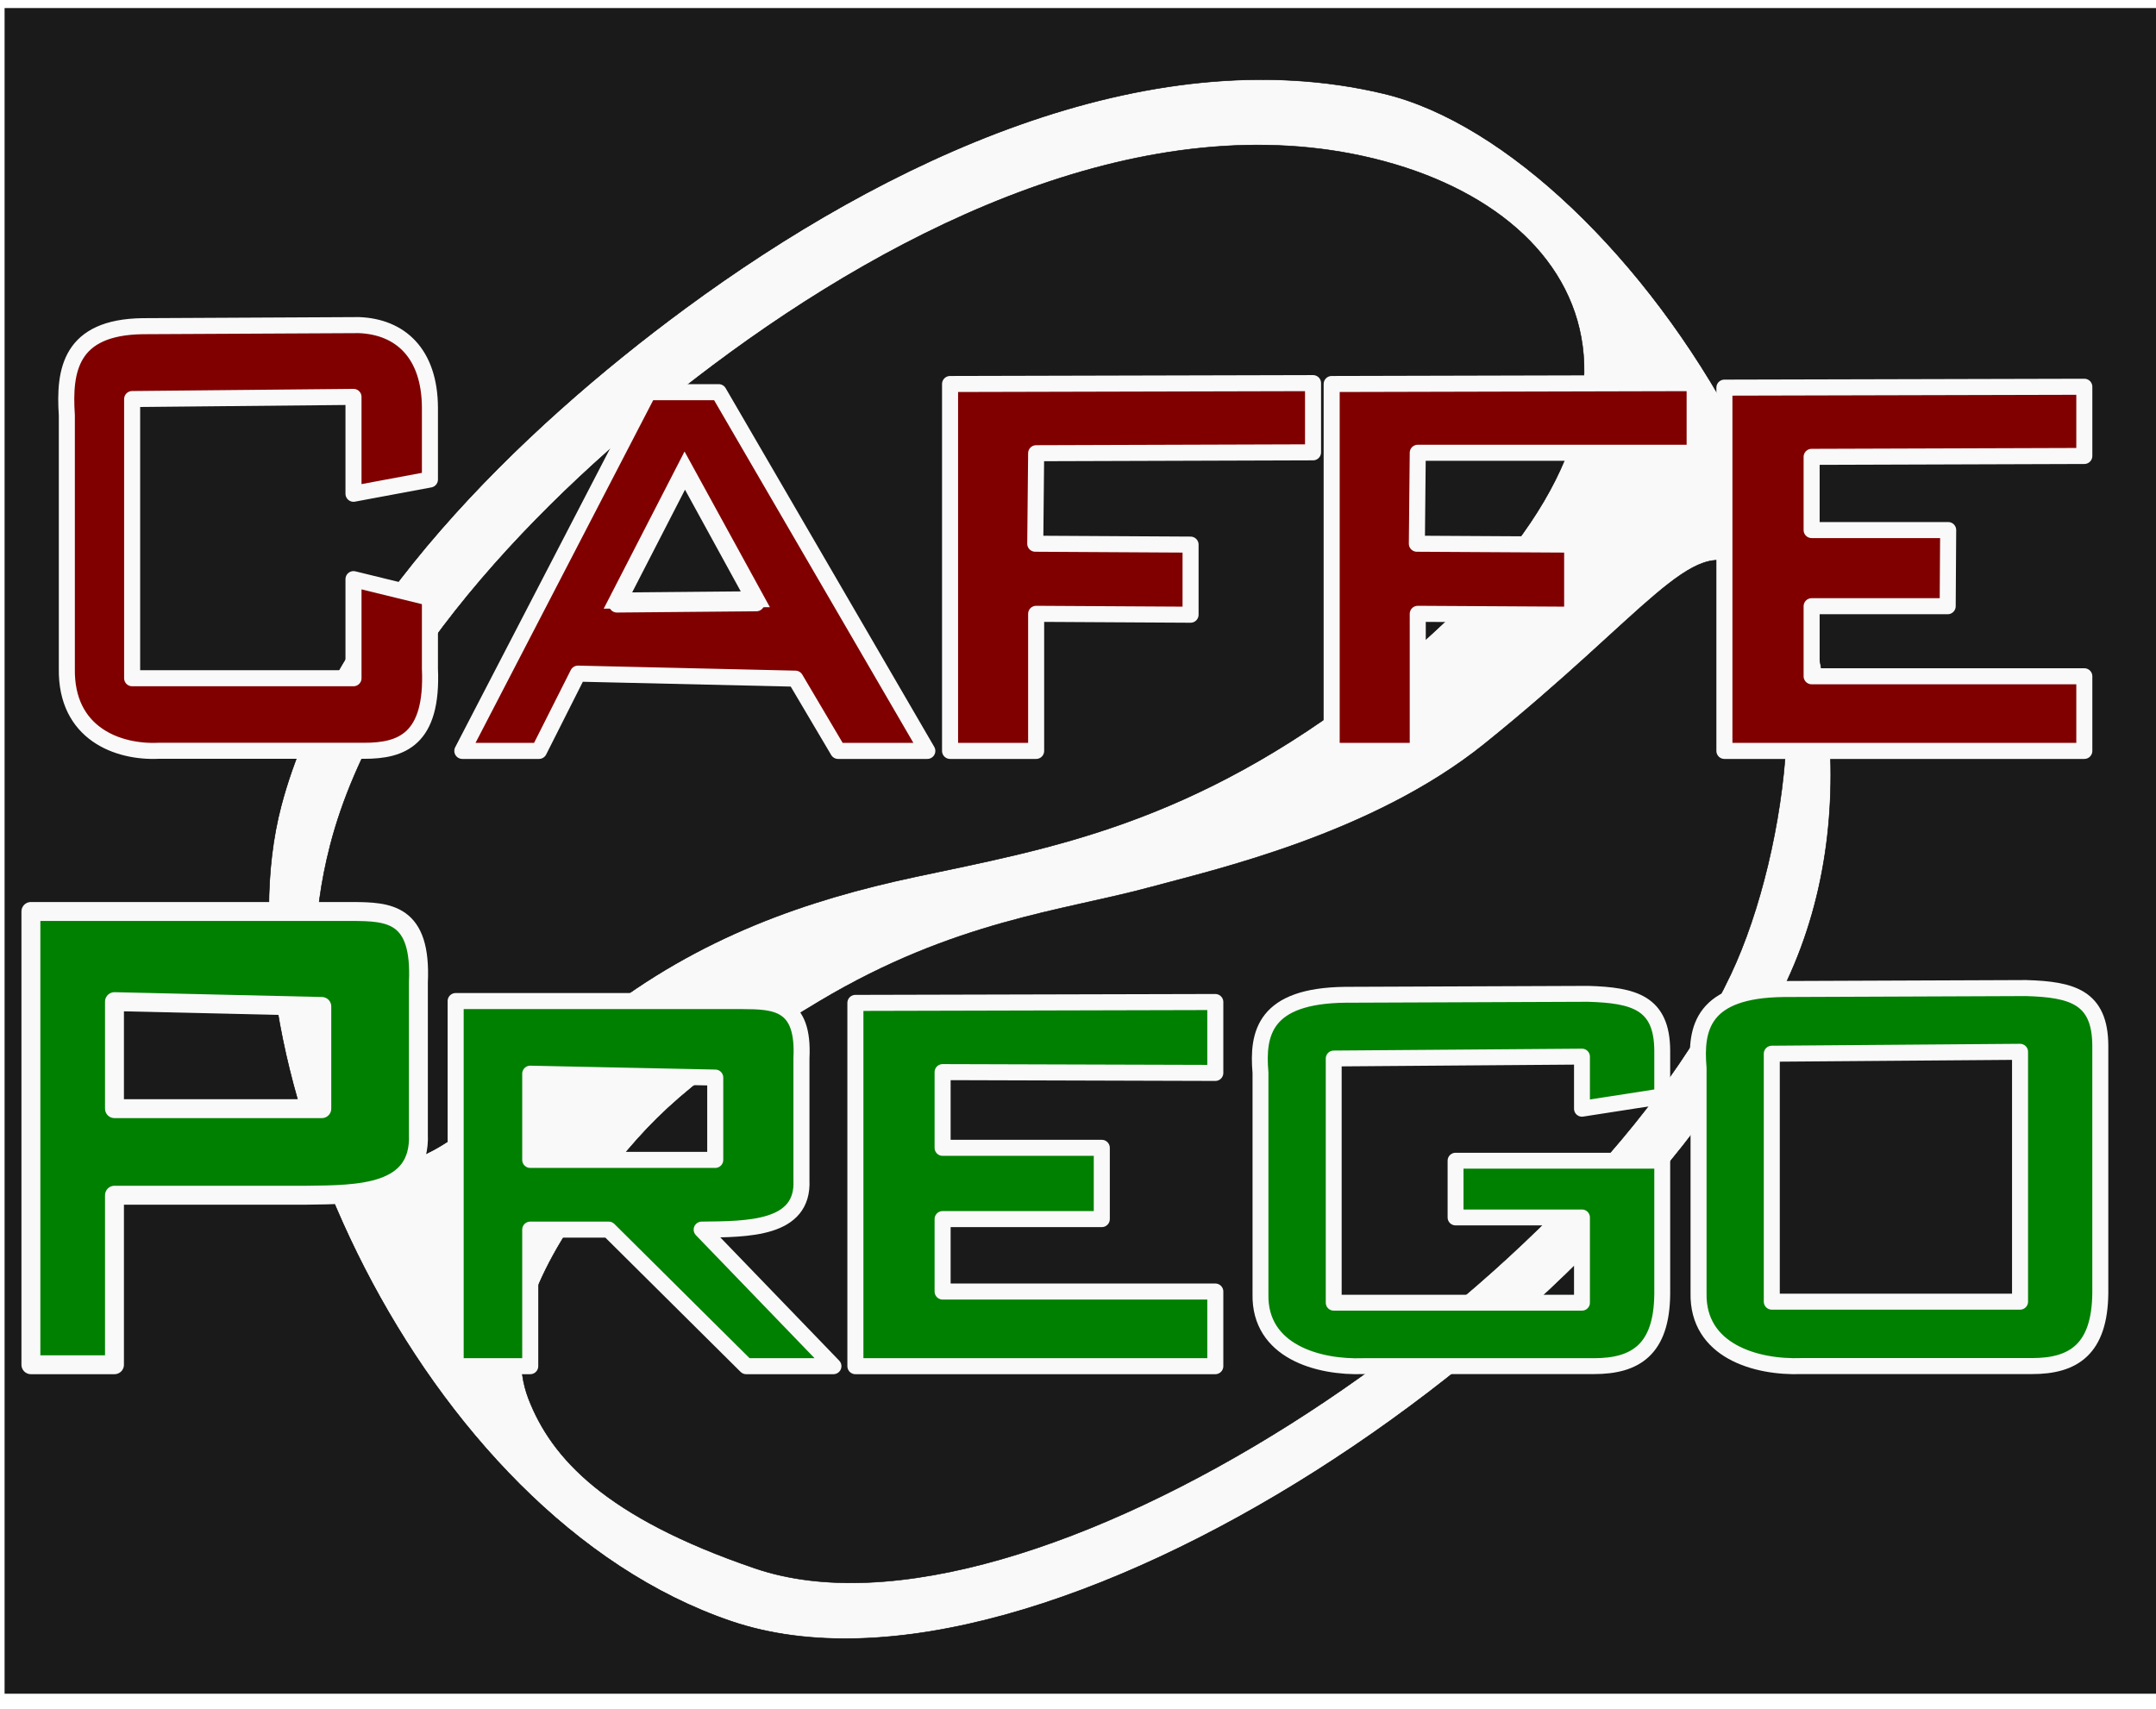
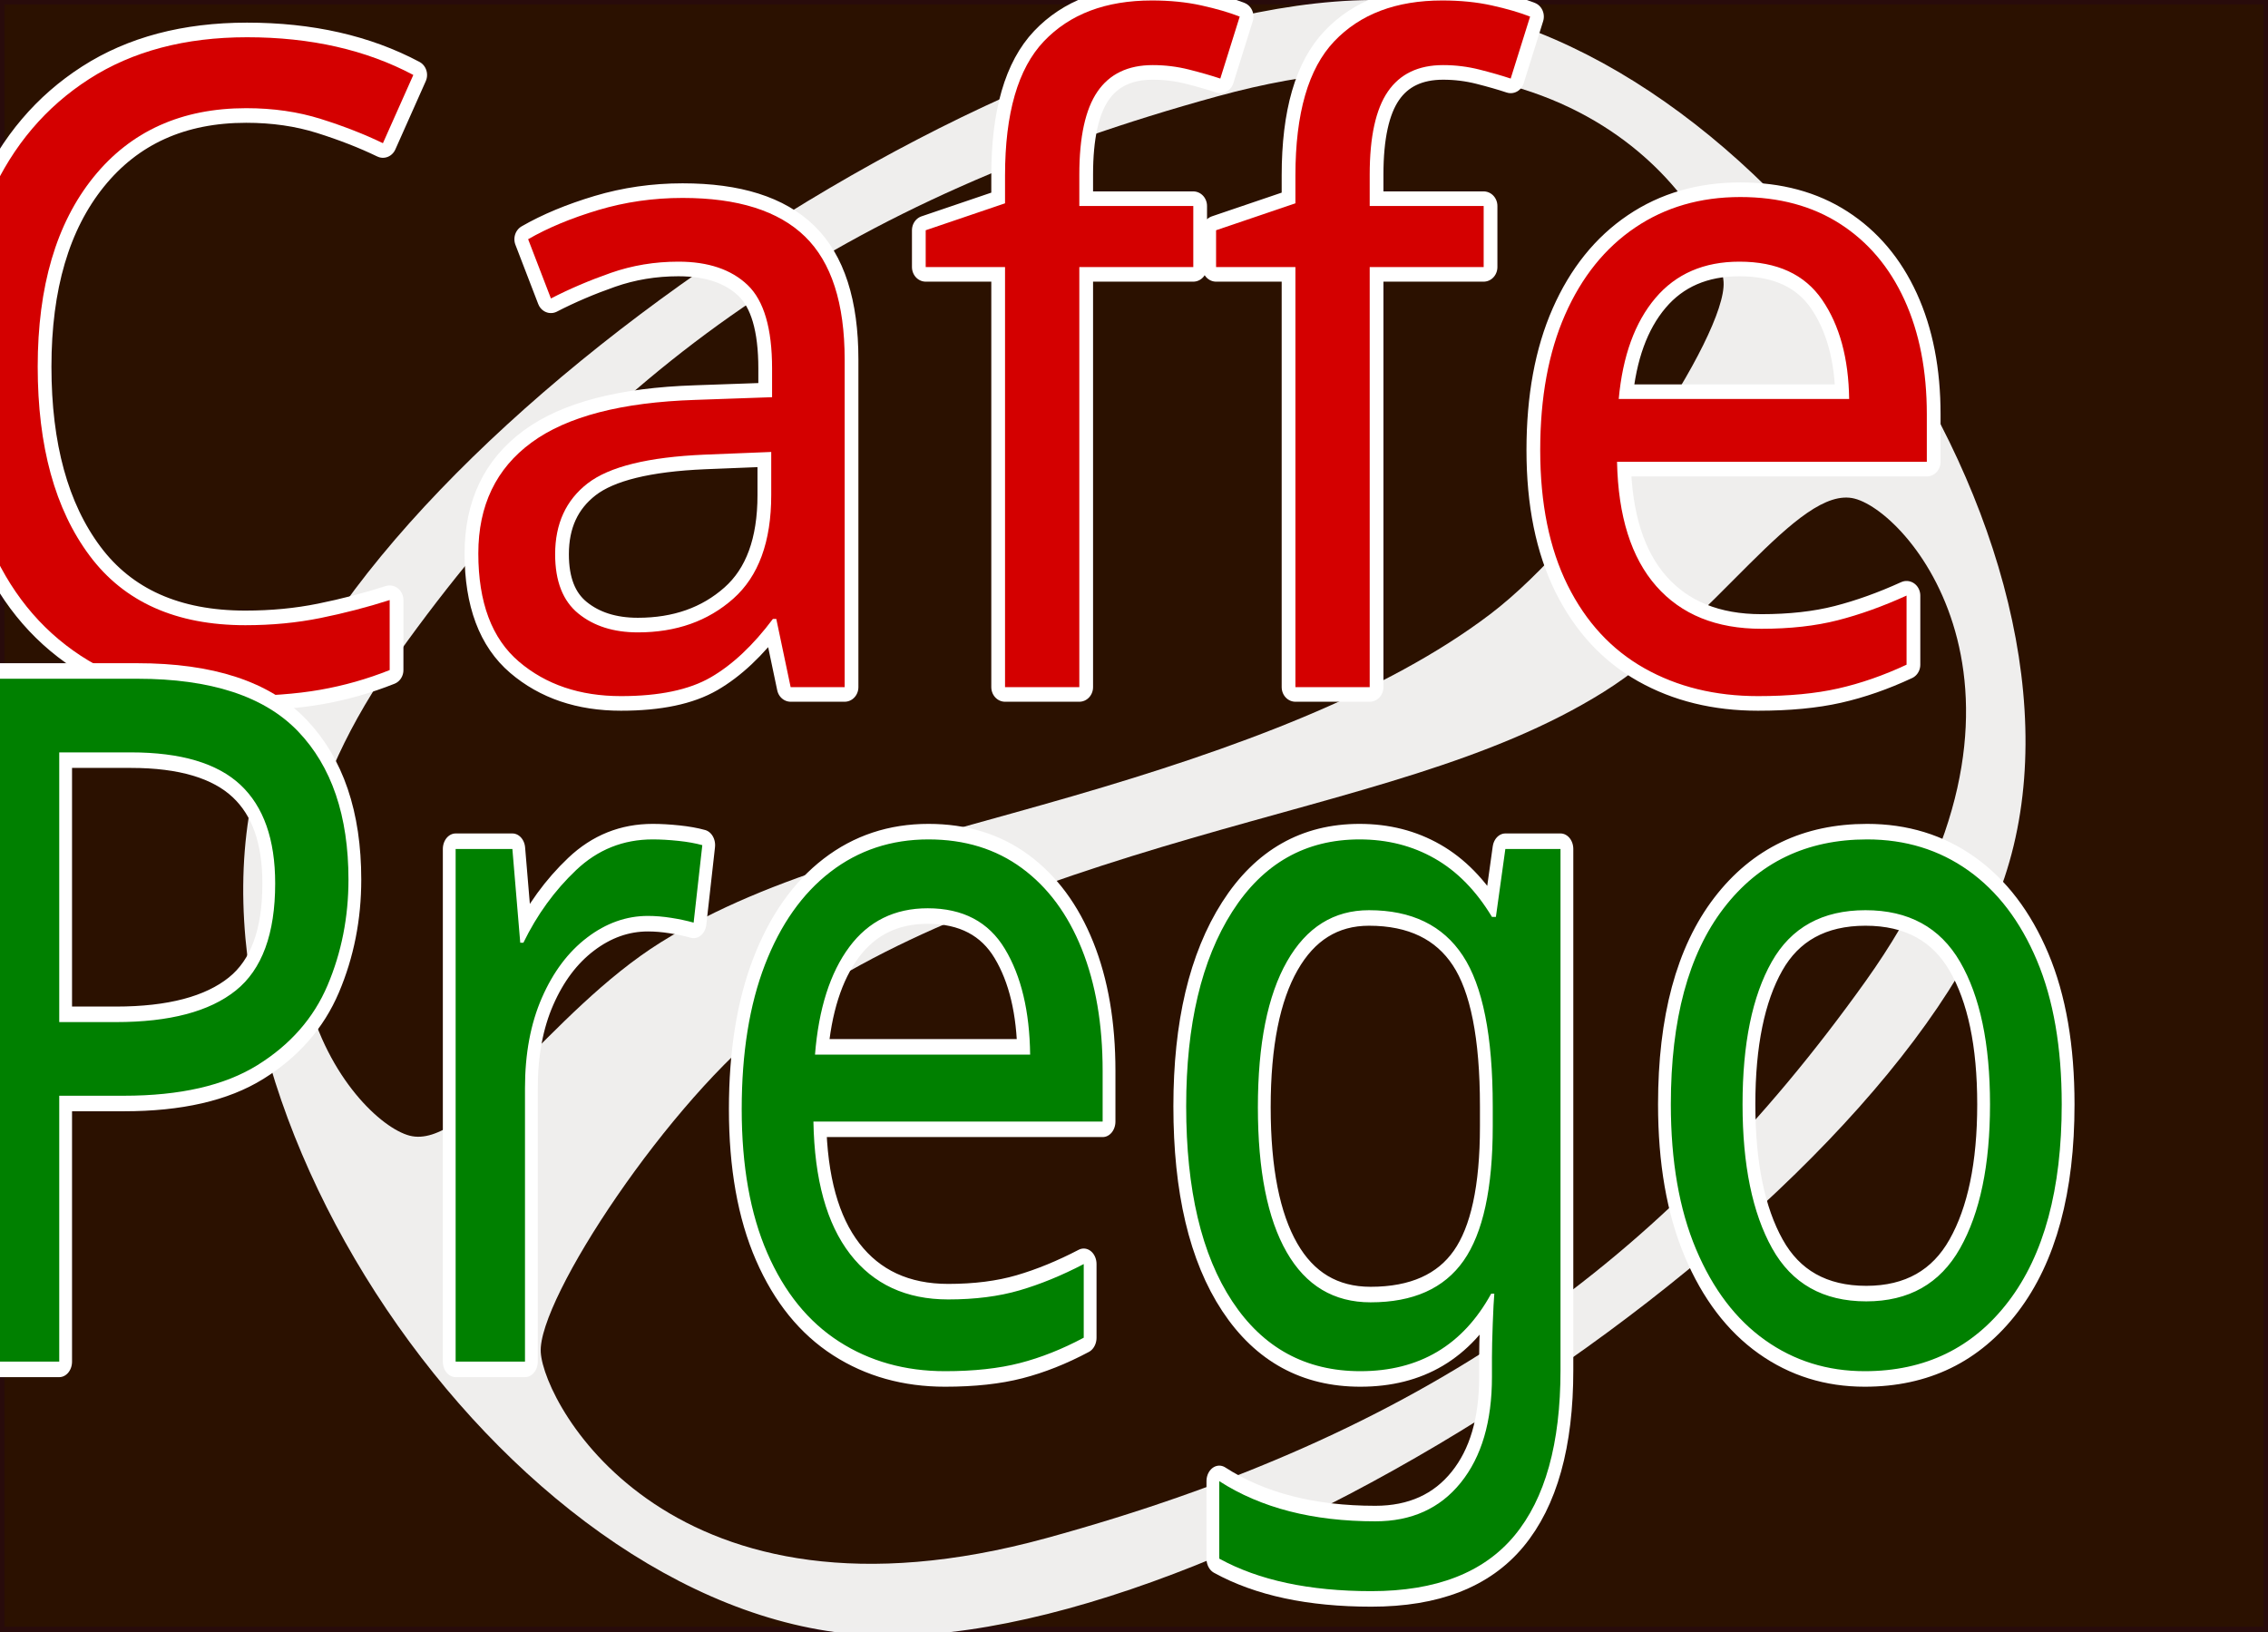
- <svg xmlns="http://www.w3.org/2000/svg" viewBox="0 0 4032 3196" height="3196" width="4032" id="svg78" version="1.1">
+ <svg xmlns="http://www.w3.org/2000/svg" xmlns:xlink="http://www.w3.org/1999/xlink" viewBox="0 0 1745.496 1255.374" height="1255.374" width="1745.496" id="svg78" version="1.1">
+   <defs id="defs903">
+     <style id="style901" type="text/css">
+     @font-face {
+     font-family: 'BankGothic';
+     src: url('BankGothic.woff2') format('woff2'),
+         url('BankGothic.woff') format('woff');
+     font-weight: normal;
+     font-style: normal;
+ }
+   </style>
+   </defs>
+   <style id="style881">
+ .measure-arrow
+ {
+ }
+ .measure-label
+ {
+ 
+ }
+ .measure-line
+ {
+ }</style>
  <defs id="defs82">
    </defs>
-   <g style="display:inline" id="g86">
-     <rect y="0" x="-6.441" height="3183.013" width="4083.328" id="rect1289" style="fill:#1a1a1a;fill-opacity:1;stroke:#ffffff;stroke-width:30;stroke-linejoin:round;stroke-miterlimit:4;stroke-dasharray:none;stroke-opacity:1;paint-order:markers fill stroke" />
+   <g transform="translate(-1348.028,-977.6113)" style="display:inline" id="g86">
+     <rect y="977.611" x="1348.028" height="1255.374" width="1745.496" id="rect1664" style="fill:#2b1100;stroke:#280b0b;stroke-width:6.744;stroke-linecap:square;stroke-linejoin:round;stroke-opacity:1;paint-order:markers fill stroke" />
  </g>
-   <g id="layer2" />
-   <g id="layer1">
-     <path id="path90" d="M 2588.351,175.283 C 3041.55,283.942 3644.948,1184.207 3342.069,1834.633 3039.191,2485.058 1950.705,3231.003 1367.21,3032.402 783.716,2833.801 402.594,1976.231 525.85,1507.437 620.772,1146.409 973.404,803.494 1282.049,576.368 1653.13,303.297 2142.165,68.307 2588.351,175.283 Z" style="display:inline;fill:#f9f9f9;stroke:#000000;stroke-width:1px;stroke-linecap:butt;stroke-linejoin:miter;stroke-opacity:1" />
-     <path style="display:inline;fill:#1a1a1a;stroke:#000000;stroke-width:0.916px;stroke-linecap:butt;stroke-linejoin:miter;stroke-opacity:1" d="m 2149.872,1659.819 c 120.337,-32.656 416.568,-99.645 626.222,-268.397 303.737,-244.48 389.348,-392.011 479.671,-329.134 139.285,96.961 92.366,524.377 -18.986,760.223 -279.222,591.398 -1315.077,1284.81 -1824.968,1110.851 -279.667,-95.414 -380.548,-206.124 -423.392,-317.076 -44.117,-114.248 24.297,-258.561 135.642,-402.996 91.864,-119.166 161.528,-193.383 409.627,-341.253 251.982,-150.185 454.414,-168.318 616.185,-212.218 z" id="path90-1" />
-     <path style="display:inline;fill:#1a1a1a;stroke:#000000;stroke-width:0.955px;stroke-linecap:butt;stroke-linejoin:miter;stroke-opacity:1" d="m 2569.273,296.762 c 428.876,104.764 612.187,502.298 -1.152,981.303 -339.758,265.345 -606.306,308.621 -856.598,362.042 -201.541,43.015 -402.786,111.565 -594.074,261.348 -142.711,111.746 -344.386,343.561 -423.863,249.879 -67.434,-79.487 -146.822,-296.177 -76.119,-570.157 89.827,-348.09 423.533,-678.716 715.614,-897.703 351.164,-263.285 813.953,-489.854 1236.192,-386.711 z" id="path90-4" />
-     <path id="path1016" d="m 661.091,923.556 142.931,-26.67 v -134.372 c -0.453,-102.106 -55.907,-151.553 -132.852,-154.42 l -404.899,2.016 c -134.622,2.045 -147,81.952 -141.272,166.515 V 1250.461 c -2.028,121.908 95.814,157.357 171.507,153.831 h 384.741 c 69.195,0.043 128.685,-20.488 122.774,-153.831 v -132.216 l -142.931,-35.012 v 185.37 H 247.121 V 746.388 l 413.969,-4.031 z" style="display:inline;fill:#800000;fill-opacity:1;stroke:#f9f9f9;stroke-width:30;stroke-linecap:butt;stroke-linejoin:round;stroke-miterlimit:4;stroke-dasharray:none;stroke-opacity:1;paint-order:markers fill stroke" />
-     <path d="m 1153.698,1130.723 126.916,-246.781 133.967,244.43 z m 58.756,-397.2 -347.842,671.01 h 143.367 l 72.859,-144.543 406.6,9.4 79.91,135.143 h 166.871 L 1344.072,733.523 Z" style="display:inline;fill:#800000;stroke:#f9f9f9;stroke-width:30;stroke-linecap:butt;stroke-linejoin:round;stroke-miterlimit:4;stroke-dasharray:none;stroke-opacity:1;paint-order:markers fill stroke" id="path1027-8" />
-     <path id="path1053" d="m 1776.737,1404.533 h 160.989 v -256.421 l 288.785,1.66 v -131.115 l -290.444,-1.66 1.66,-169.288 517.821,-1.66 v -129.455 l -678.81,1.66 z" style="display:inline;fill:#800000;stroke:#f9f9f9;stroke-width:30;stroke-linecap:butt;stroke-linejoin:round;stroke-miterlimit:4;stroke-dasharray:none;stroke-opacity:1" />
-     <path style="display:inline;fill:#800000;stroke:#f9f9f9;stroke-width:30;stroke-linecap:butt;stroke-linejoin:round;stroke-miterlimit:4;stroke-dasharray:none;stroke-opacity:1" d="m 2490.389,1404.533 h 160.989 v -256.421 l 288.785,1.66 v -131.115 l -290.444,-1.66 1.66,-170.117 h 517.821 v -130.285 l -678.81,1.66 z" id="path1053-3" />
-     <path id="path1053-3-4" d="m 3224.866,1404.533 h 673.078 v -139.614 h -509.971 v -131.044 h 254.45 l 0.915,-142.428 h -255.365 v -136.936 l 509.971,-1.66 v -129.455 l -673.078,1.66 z" style="display:inline;fill:#800000;stroke:#f9f9f9;stroke-width:30;stroke-linecap:butt;stroke-linejoin:round;stroke-miterlimit:4;stroke-dasharray:none;stroke-opacity:1" />
-     <path style="display:inline;fill:#008000;stroke:#f9f9f9;stroke-width:30;stroke-linecap:butt;stroke-linejoin:round;stroke-miterlimit:4;stroke-dasharray:none;stroke-opacity:1" d="m 1599.697,2555.338 h 673.078 v -139.614 h -509.971 v -135.508 h 297.693 v -133.277 h -297.693 v -141.624 l 509.971,1.51 v -132.625 l -673.078,1.66 z" id="path1053-3-4-1" />
-     <path d="m 991.61,2008.288 v 161.217 h 345.982 v -153.971 z m -139.48,547.05 v -682.907 h 536.182 c 61.042,0.34 115.862,2.178 110.497,106.874 v 228.239 c 4.381,91.964 -99.974,91.485 -186.577,92.383 L 1558.586,2555.338 H 1395.558 L 1138.336,2299.927 H 991.61 v 255.411 z" style="display:inline;fill:#008000;stroke:#f9f9f9;stroke-width:30;stroke-linecap:butt;stroke-linejoin:round;stroke-miterlimit:4;stroke-dasharray:none;stroke-opacity:1;paint-order:markers fill stroke" id="path1132" />
-     <path id="path1132-8" style="display:inline;fill:#008000;stroke:#f9f9f9;stroke-width:35.384;stroke-linecap:butt;stroke-linejoin:round;stroke-miterlimit:4;stroke-dasharray:none;stroke-opacity:1;paint-order:markers fill stroke" d="m 214.095,1873.509 v 200.143 H 601.797 V 1882.504 Z M 57.796,2552.646 V 1704.85 H 658.633 c 68.403,0.422 129.834,2.704 123.821,132.679 v 283.348 c 4.909,114.169 -112.029,113.575 -209.075,114.689 H 214.095 v 317.08 z" />
-     <path style="display:inline;fill:#008000;fill-opacity:1;stroke:#f9f9f9;stroke-width:29.712;stroke-linecap:butt;stroke-linejoin:round;stroke-miterlimit:4;stroke-dasharray:none;stroke-opacity:1;paint-order:markers fill stroke" d="m 2958.494,2073.829 150.1,-23.326 v -85.709 c -0.507,-89.304 -52.502,-103.388 -138.797,-105.895 l -454.098,1.763 c -150.98,1.789 -164.862,71.677 -158.438,145.637 v 414.426 c -2.275,106.623 107.456,137.628 192.348,134.543 h 431.492 c 77.603,0.037 126.475,-31.175 127.493,-134.543 l 0,-249.707 h -386.507 l 0,106.128 h 236.407 v 159.445 h -464.272 v -456.738 l 464.272,-3.526 z" id="path1016-0" />
-     <path id="path1016-0-9" d="m 3777.744,2434.657 h -464.272 v -463.74 l 464.272,-3.58 z m 150.1,-479.03 c -0.507,-90.673 -52.502,-104.972 -138.797,-107.519 l -454.098,1.79 c -150.98,1.816 -164.862,72.775 -158.438,147.869 v 420.779 c -2.275,108.258 107.456,139.737 192.348,136.606 h 431.492 c 77.603,0.038 126.475,-31.653 127.493,-136.606 z" style="display:inline;fill:#008000;fill-opacity:1;stroke:#f9f9f9;stroke-width:29.939;stroke-linecap:butt;stroke-linejoin:round;stroke-miterlimit:4;stroke-dasharray:none;stroke-opacity:1;paint-order:markers fill stroke" />
-     <path id="path1027" d="m 1153.698,1123.274 126.916,-246.781 133.967,244.43 z" style="display:inline;fill:none;stroke:#f9f9f9;stroke-width:30;stroke-linecap:butt;stroke-linejoin:miter;stroke-miterlimit:4;stroke-dasharray:none;stroke-opacity:1;paint-order:markers fill stroke" />
+   <g transform="translate(-1348.028,-977.6113)" style="display:inline;opacity:0.95" id="layer1">
+     <g style="display:none" id="g877">
+       <path style="display:inline;fill:#d40000;fill-opacity:1;stroke:#f9f9f9;stroke-width:30;stroke-linecap:butt;stroke-linejoin:round;stroke-miterlimit:4;stroke-dasharray:none;stroke-opacity:1;paint-order:markers fill stroke" d="m 661.091,923.556 142.931,-26.67 v -134.372 c -0.453,-102.106 -55.907,-151.553 -132.852,-154.42 l -404.899,2.016 c -134.622,2.045 -147,81.952 -141.272,166.515 V 1250.461 c -2.028,121.908 95.814,157.357 171.507,153.831 h 384.741 c 69.195,0.043 128.685,-20.488 122.774,-153.831 v -132.216 l -142.931,-35.012 v 185.37 H 247.121 V 746.388 l 413.969,-4.031 z" id="path1016" />
+       <path id="path1027-8" style="display:inline;fill:#d40000;stroke:#f9f9f9;stroke-width:30;stroke-linecap:butt;stroke-linejoin:round;stroke-miterlimit:4;stroke-dasharray:none;stroke-opacity:1;paint-order:markers fill stroke" d="m 1153.698,1130.723 126.916,-246.781 133.967,244.43 z m 58.756,-397.2 -347.842,671.01 h 143.367 l 72.859,-139.843 h 406.6 l 79.91,139.843 h 166.871 L 1344.072,733.523 Z" />
+       <path style="display:inline;fill:#d40000;stroke:#f9f9f9;stroke-width:30;stroke-linecap:butt;stroke-linejoin:round;stroke-miterlimit:4;stroke-dasharray:none;stroke-opacity:1" d="m 1776.737,1404.533 h 160.989 v -256.421 l 288.785,1.66 v -131.115 l -289.614,-1.66 V 847.71 l 518.65,-1.66 v -129.455 l -678.81,1.66 z" id="path1053" />
+       <path id="path1053-3" d="m 2490.389,1404.533 h 160.989 v -256.421 l 288.785,1.66 v -131.115 l -290.444,-1.66 1.66,-170.117 h 517.821 v -130.285 l -678.81,1.66 z" style="display:inline;fill:#d40000;stroke:#f9f9f9;stroke-width:30;stroke-linecap:butt;stroke-linejoin:round;stroke-miterlimit:4;stroke-dasharray:none;stroke-opacity:1" />
+       <path style="display:inline;fill:#d40000;stroke:#f9f9f9;stroke-width:30;stroke-linecap:butt;stroke-linejoin:round;stroke-miterlimit:4;stroke-dasharray:none;stroke-opacity:1" d="m 3224.866,1404.533 h 673.078 v -139.614 h -509.971 v -131.044 h 254.45 l 0.915,-142.428 h -255.365 v -136.936 l 509.971,-1.66 v -129.455 l -673.078,1.66 z" id="path1053-3-4" />
+       <path id="path1053-3-4-1" d="m 1599.697,2555.338 h 673.078 v -139.614 h -509.971 v -135.508 h 297.693 v -133.277 h -297.693 v -141.624 l 509.971,1.51 v -132.625 l -673.078,1.66 z" style="display:inline;fill:#008000;stroke:#f9f9f9;stroke-width:30;stroke-linecap:butt;stroke-linejoin:round;stroke-miterlimit:4;stroke-dasharray:none;stroke-opacity:1" />
+       <path id="path1132" style="display:inline;fill:#008000;stroke:#f9f9f9;stroke-width:30;stroke-linecap:butt;stroke-linejoin:round;stroke-miterlimit:4;stroke-dasharray:none;stroke-opacity:1;paint-order:markers fill stroke" d="m 991.61,2008.288 v 161.217 h 345.982 v -153.971 z m -139.48,547.05 v -682.907 h 536.182 c 61.042,0.34 115.862,2.178 110.497,106.874 v 228.239 c 4.381,91.964 -99.974,91.485 -186.577,92.383 L 1558.586,2555.338 H 1395.558 L 1138.336,2299.927 H 991.61 v 255.411 z" />
+       <path d="m 214.095,1878.007 v 195.645 H 601.797 V 1878.007 Z M 57.796,2552.646 V 1704.85 H 658.633 c 68.403,0.422 120.496,2.704 123.821,132.679 v 283.348 c -4.428,111.056 -112.029,113.575 -209.075,114.689 H 214.095 v 317.08 z" style="display:inline;fill:#008000;stroke:#f9f9f9;stroke-width:35.384;stroke-linecap:butt;stroke-linejoin:round;stroke-miterlimit:4;stroke-dasharray:none;stroke-opacity:1;paint-order:markers fill stroke" id="path1132-8" />
+       <path id="path1016-0" d="m 2958.494,2073.829 150.1,-23.326 v -85.709 c -0.507,-89.304 -52.502,-103.388 -138.797,-105.895 l -454.098,1.763 c -150.98,1.789 -164.862,71.677 -158.438,145.637 v 414.426 c -2.275,106.623 107.456,137.628 192.348,134.543 h 431.492 c 77.603,0.037 126.475,-31.175 127.493,-134.543 v -249.707 h -386.507 v 106.128 h 236.407 v 159.445 h -464.272 v -456.738 l 464.272,-3.526 z" style="display:inline;fill:#008000;fill-opacity:1;stroke:#f9f9f9;stroke-width:29.712;stroke-linecap:butt;stroke-linejoin:round;stroke-miterlimit:4;stroke-dasharray:none;stroke-opacity:1;paint-order:markers fill stroke" />
+       <path style="display:inline;fill:#008000;fill-opacity:1;stroke:#f9f9f9;stroke-width:31.002;stroke-linecap:butt;stroke-linejoin:round;stroke-miterlimit:4;stroke-dasharray:none;stroke-opacity:1;paint-order:markers fill stroke" d="m 3855.216,2434.657 h -531.75 v -463.74 l 531.75,-3.58 z m 127.049,-479.03 c -0.544,-90.673 -56.298,-104.972 -148.833,-107.519 l -486.936,1.79 c -161.898,1.816 -176.784,72.775 -169.895,147.869 v 420.779 c -2.439,108.258 115.227,139.737 206.257,136.606 h 462.695 c 83.215,0.038 135.62,-31.653 136.713,-136.606 z" id="path1016-0-9" />
+       <path style="display:inline;fill:none;stroke:#f9f9f9;stroke-width:30;stroke-linecap:butt;stroke-linejoin:miter;stroke-miterlimit:4;stroke-dasharray:none;stroke-opacity:1;paint-order:markers fill stroke" d="m 1153.698,1130.723 126.916,-246.781 133.967,244.43 z" id="path1027" />
+     </g>
+     <text xml:space="preserve" id="text932" style="font-style:normal;font-weight:normal;font-size:40px;line-height:1.25;font-family:sans-serif;white-space:pre;shape-inside:url(#rect934);fill:#000000;fill-opacity:1;stroke:none;" />
+     <path style="fill:none;stroke:none;stroke-width:20;stroke-linecap:butt;stroke-linejoin:miter;stroke-miterlimit:4;stroke-dasharray:none;stroke-opacity:1" xlink:href="#path870" id="path873" d="m 2402.715,981.18 c -277.759,2.619 -764.966,329.009 -847.785,576.365 -85.491,255.335 183.268,655.374 455.379,674.664 272.11,19.291 791.532,-324.871 877.023,-580.205 85.491,-255.334 -186.302,-650.764 -458.412,-670.055 -8.503,-0.603 -17.245,-0.854 -26.205,-0.77 z" />
+     <path transform="matrix(0.355588,0,0,0.3546628,1503.621,956.2479)" style="fill:#f9f9f9;stroke:#f9f9f9;stroke-width:20;stroke-linecap:butt;stroke-linejoin:miter;stroke-miterlimit:4;stroke-dasharray:none;stroke-opacity:1" d="M 144.292,1695.406 C -96.13,2415.343 659.688,3543.285 1424.928,3597.676 2190.169,3652.067 3650.911,2681.674 3891.333,1961.738 4131.756,1241.802 3367.409,126.861 2602.168,72.469 1836.927,18.076 384.714,975.468 144.292,1695.406 Z" id="path870" />
+     <path transform="matrix(0.3284821,0,0,0.3284821,1558.31,1005.699)" id="path870-5" d="m 293.506,1445.538 c -473.64,663.739 -106.2,1095.714 26.26,1129.884 132.46,34.171 327.811,-290.441 588.157,-452.981 260.346,-162.54 586.189,-232.528 965.65,-342.723 379.461,-110.196 732.644,-240.404 977.166,-425.745 244.523,-185.341 555.333,-654.618 547.356,-778.958 C 3390.118,450.676 3092.441,-101.223 2213.296,139.909 1334.15,381.041 767.146,781.799 293.506,1445.538 Z" style="display:inline;fill:#2b1100;stroke:none;stroke-width:20;stroke-linecap:butt;stroke-linejoin:miter;stroke-miterlimit:4;stroke-dasharray:none;stroke-opacity:1" />
+     <path style="display:inline;fill:#2b1100;stroke:none;stroke-width:20;stroke-linecap:butt;stroke-linejoin:miter;stroke-miterlimit:4;stroke-dasharray:none;stroke-opacity:1" d="m 293.506,1445.538 c -473.64,663.739 -106.2,1095.714 26.26,1129.884 132.46,34.171 327.811,-290.441 588.157,-452.981 260.346,-162.54 586.189,-232.528 965.65,-342.723 379.461,-110.196 732.644,-240.404 977.166,-425.745 244.523,-185.341 555.333,-654.618 547.356,-778.958 C 3390.118,450.676 3092.441,-101.223 2213.296,139.909 1334.15,381.041 767.146,781.799 293.506,1445.538 Z" id="path870-5-2" transform="matrix(-0.3284821,0,0,-0.3284821,2880.42,2207.356)" />
  </g>
+   <g transform="translate(-1348.028,-977.6113)" style="display:inline;opacity:1;mix-blend-mode:normal" id="layer3">
+     <text transform="scale(0.9697245,1.031221)" id="text1654" y="1460.847" x="1333.199" style="font-style:normal;font-variant:normal;font-weight:normal;font-stretch:normal;font-size:669.928px;line-height:1.25;font-family:BankGothic;-inkscape-font-specification:BankGothic;letter-spacing:0px;display:inline;opacity:1;mix-blend-mode:normal;fill:#d40000;fill-opacity:1;stroke:#ffffff;stroke-width:21.809;stroke-linejoin:round;stroke-miterlimit:4;stroke-dasharray:none;stroke-opacity:1;paint-order:markers stroke fill" xml:space="preserve">
+       <tspan dx="-17.674 -34.542 -34.542 -34.542 -34.542" style="font-style:normal;font-variant:normal;font-weight:normal;font-stretch:normal;font-family:BankGothic;-inkscape-font-specification:BankGothic;letter-spacing:0px;fill:#d40000;fill-opacity:1;stroke:#ffffff;stroke-width:21.809;stroke-linejoin:round;stroke-miterlimit:4;stroke-dasharray:none;stroke-opacity:1;paint-order:markers stroke fill" y="1460.847" x="1333.199" id="tspan1652">Caffe</tspan>
+     </text>
+     <text transform="scale(0.9077348,1.101643)" id="text1658" y="1838.676" x="1410.322" style="font-style:normal;font-variant:normal;font-weight:normal;font-stretch:normal;font-size:668.164px;line-height:1.25;font-family:BankGothic;-inkscape-font-specification:BankGothic;letter-spacing:0px;display:inline;opacity:1;mix-blend-mode:normal;fill:#008000;fill-opacity:1;stroke:#ffffff;stroke-width:21.698;stroke-linejoin:round;stroke-miterlimit:4;stroke-dasharray:none;stroke-dashoffset:0;stroke-opacity:1" xml:space="preserve">
+       <tspan dx="0 -36.826 -35.794 -36.164 -35.794" style="font-style:normal;font-variant:normal;font-weight:normal;font-stretch:normal;font-family:BankGothic;-inkscape-font-specification:BankGothic;letter-spacing:0px;fill:#008000;stroke:#ffffff;stroke-width:21.698;stroke-linejoin:round;stroke-miterlimit:4;stroke-dasharray:none;stroke-dashoffset:0;stroke-opacity:1;paint-order:markers stroke fill" y="1838.676" x="1410.322" id="tspan1656">Prego</tspan>
+     </text>
+   </g>
+   <path id="infoline-on-start-3-path-effect879" class="path870 path-effect879 measure-helper-line measure-line" d="m -1348.028,-977.611 v 0" style="display:none;stroke:#000000;stroke-width:0.25;stroke-opacity:1;marker-start:url(#ArrowDIN-start);marker-end:url(#ArrowDIN-end)" />
+   <text xml:space="preserve" id="text-on-3-path-effect879" class="path870 path-effect879 measure-label" x="-1383.572" y="-977.611" style="font-style:normal;font-variant:normal;font-weight:normal;font-stretch:normal;font-size:13.333px;font-family:Sans;display:none;fill:#000000;fill-opacity:1">
+     <tspan y="-82.55" x="-42.262" id="tspan907">0.00px</tspan>
+   </text>
+   <path id="infoline-on-end-3-path-effect879" class="path870 path-effect879 measure-helper-line measure-line" d="m -1348.028,-977.611 v 0" style="display:none;stroke:#000000;stroke-width:0.25;stroke-opacity:1;marker-start:url(#ArrowDIN-start);marker-end:url(#ArrowDIN-end)" />
+   <path id="infoline-3-path-effect879" class="path870 path-effect879 measure-DIM-line measure-line" d="m -1348.028,-977.611 v 0" style="display:none;stroke:#000000;stroke-width:0.25;stroke-opacity:1;marker-start:url(#ArrowDIN-start);marker-end:url(#ArrowDIN-end)" />
</svg>
